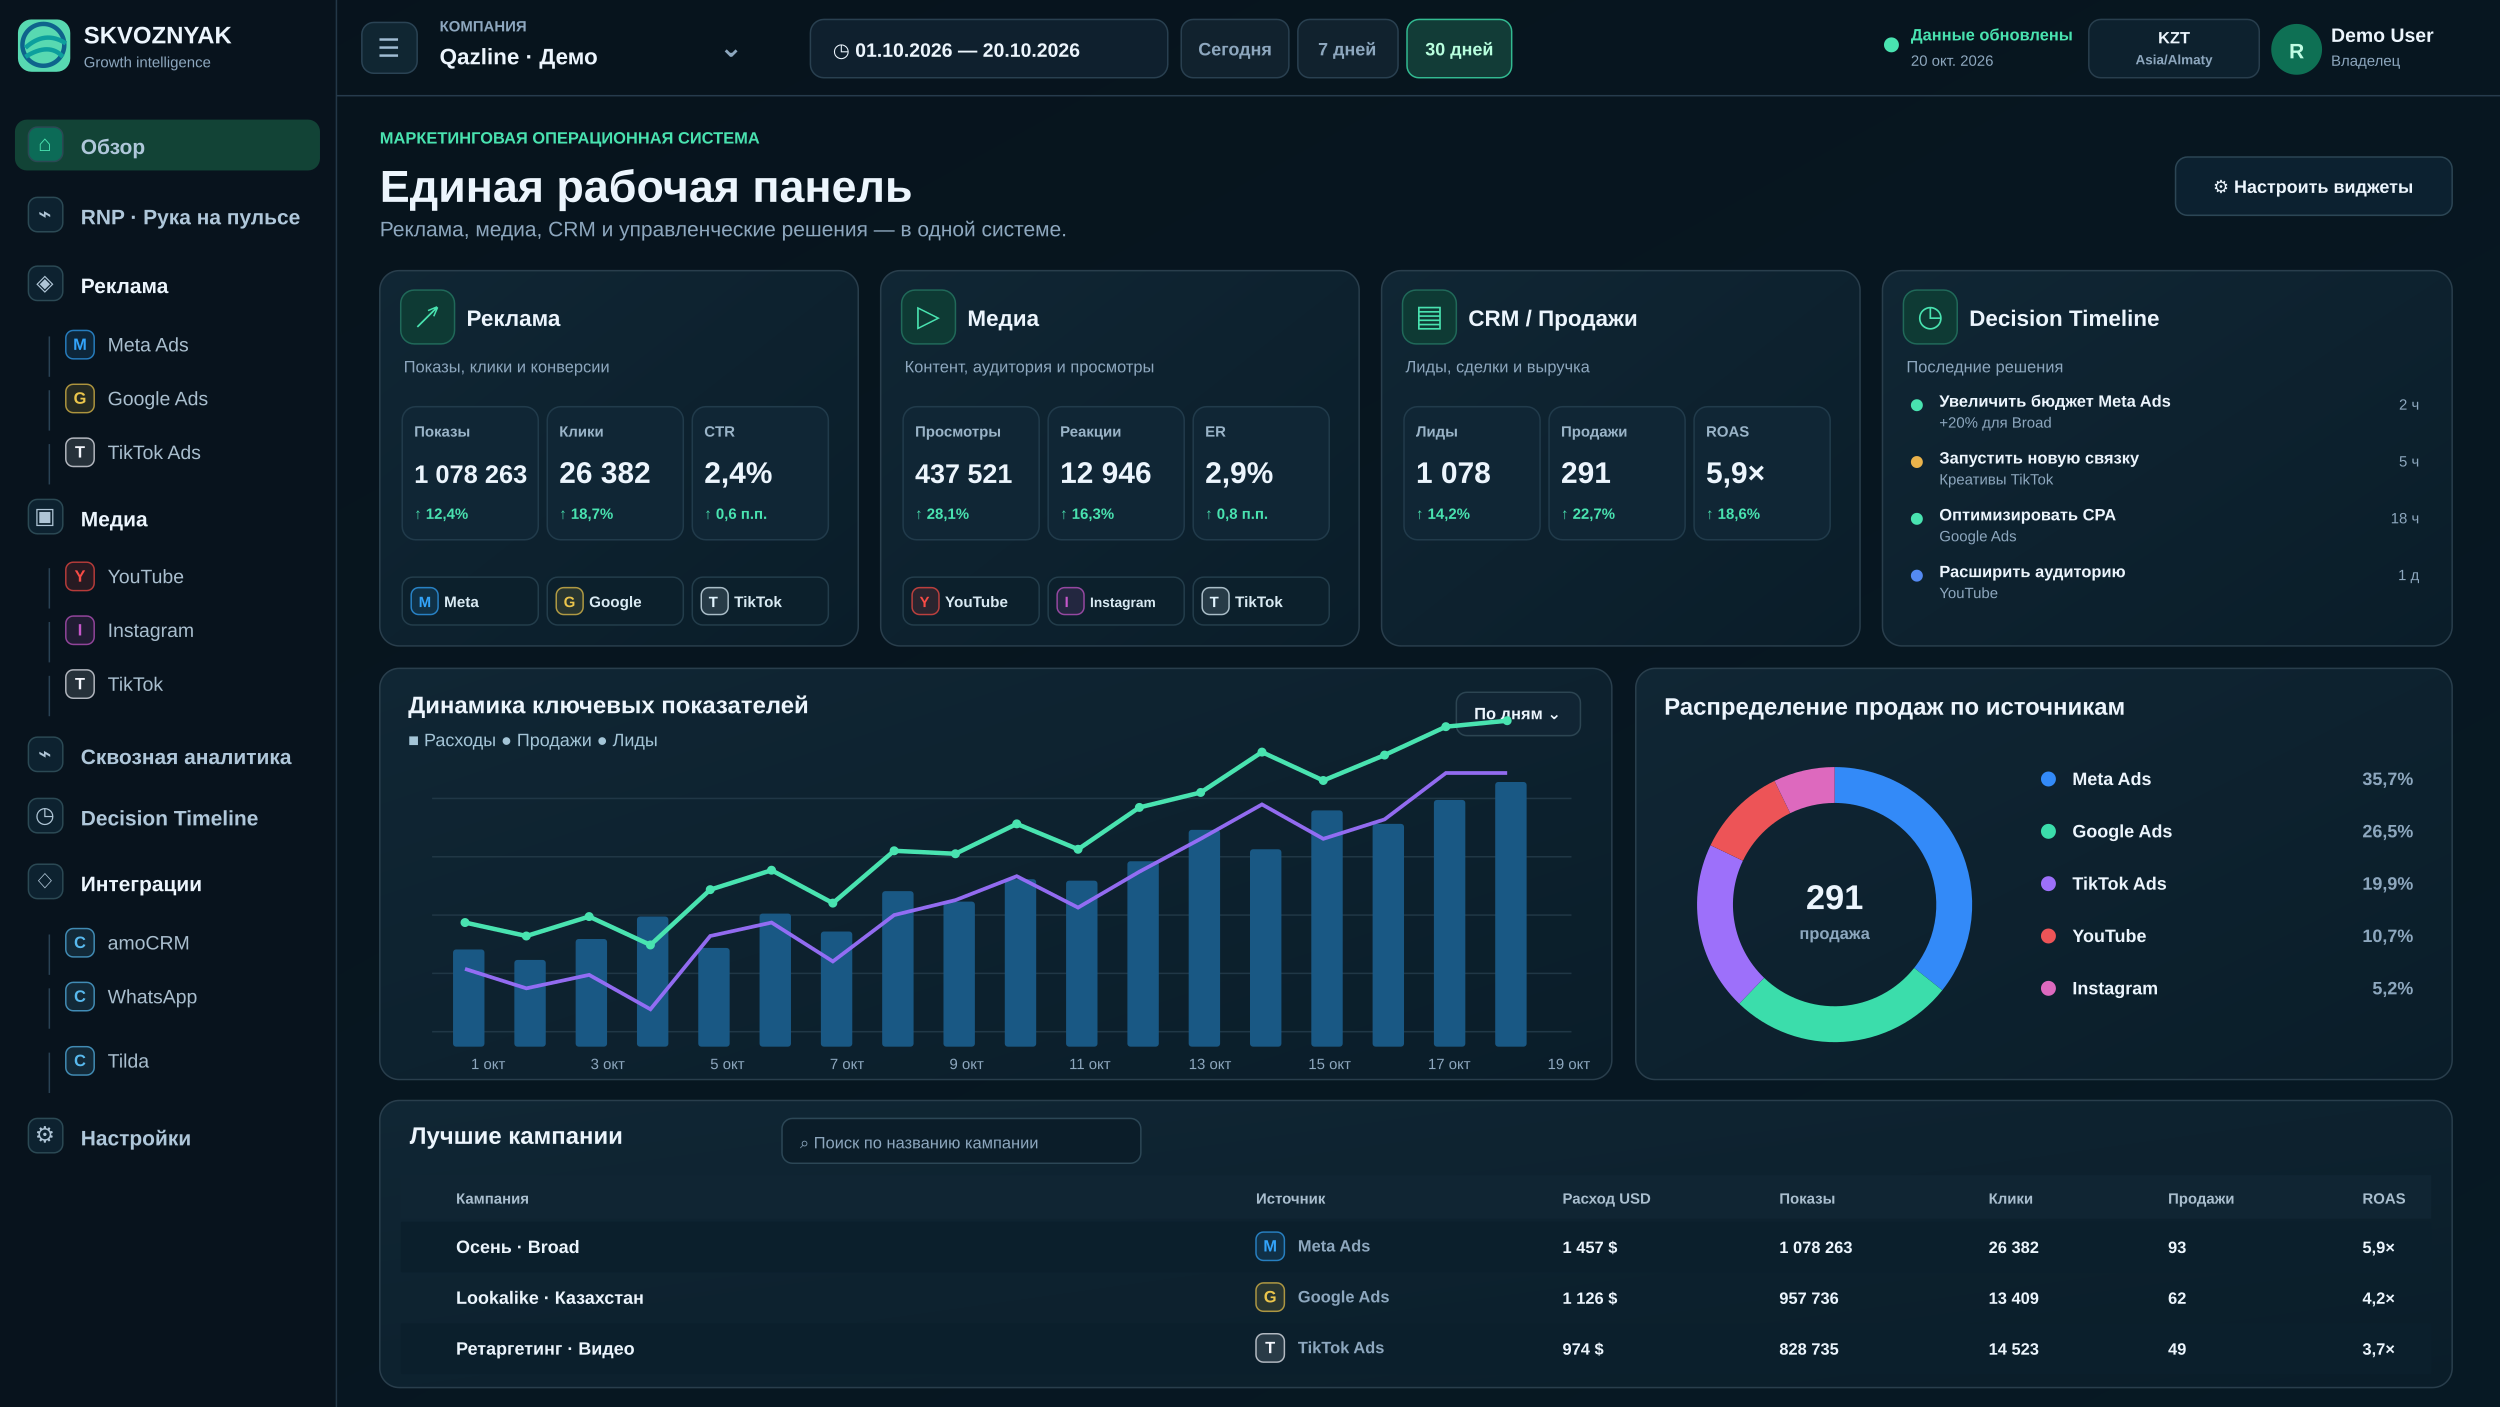
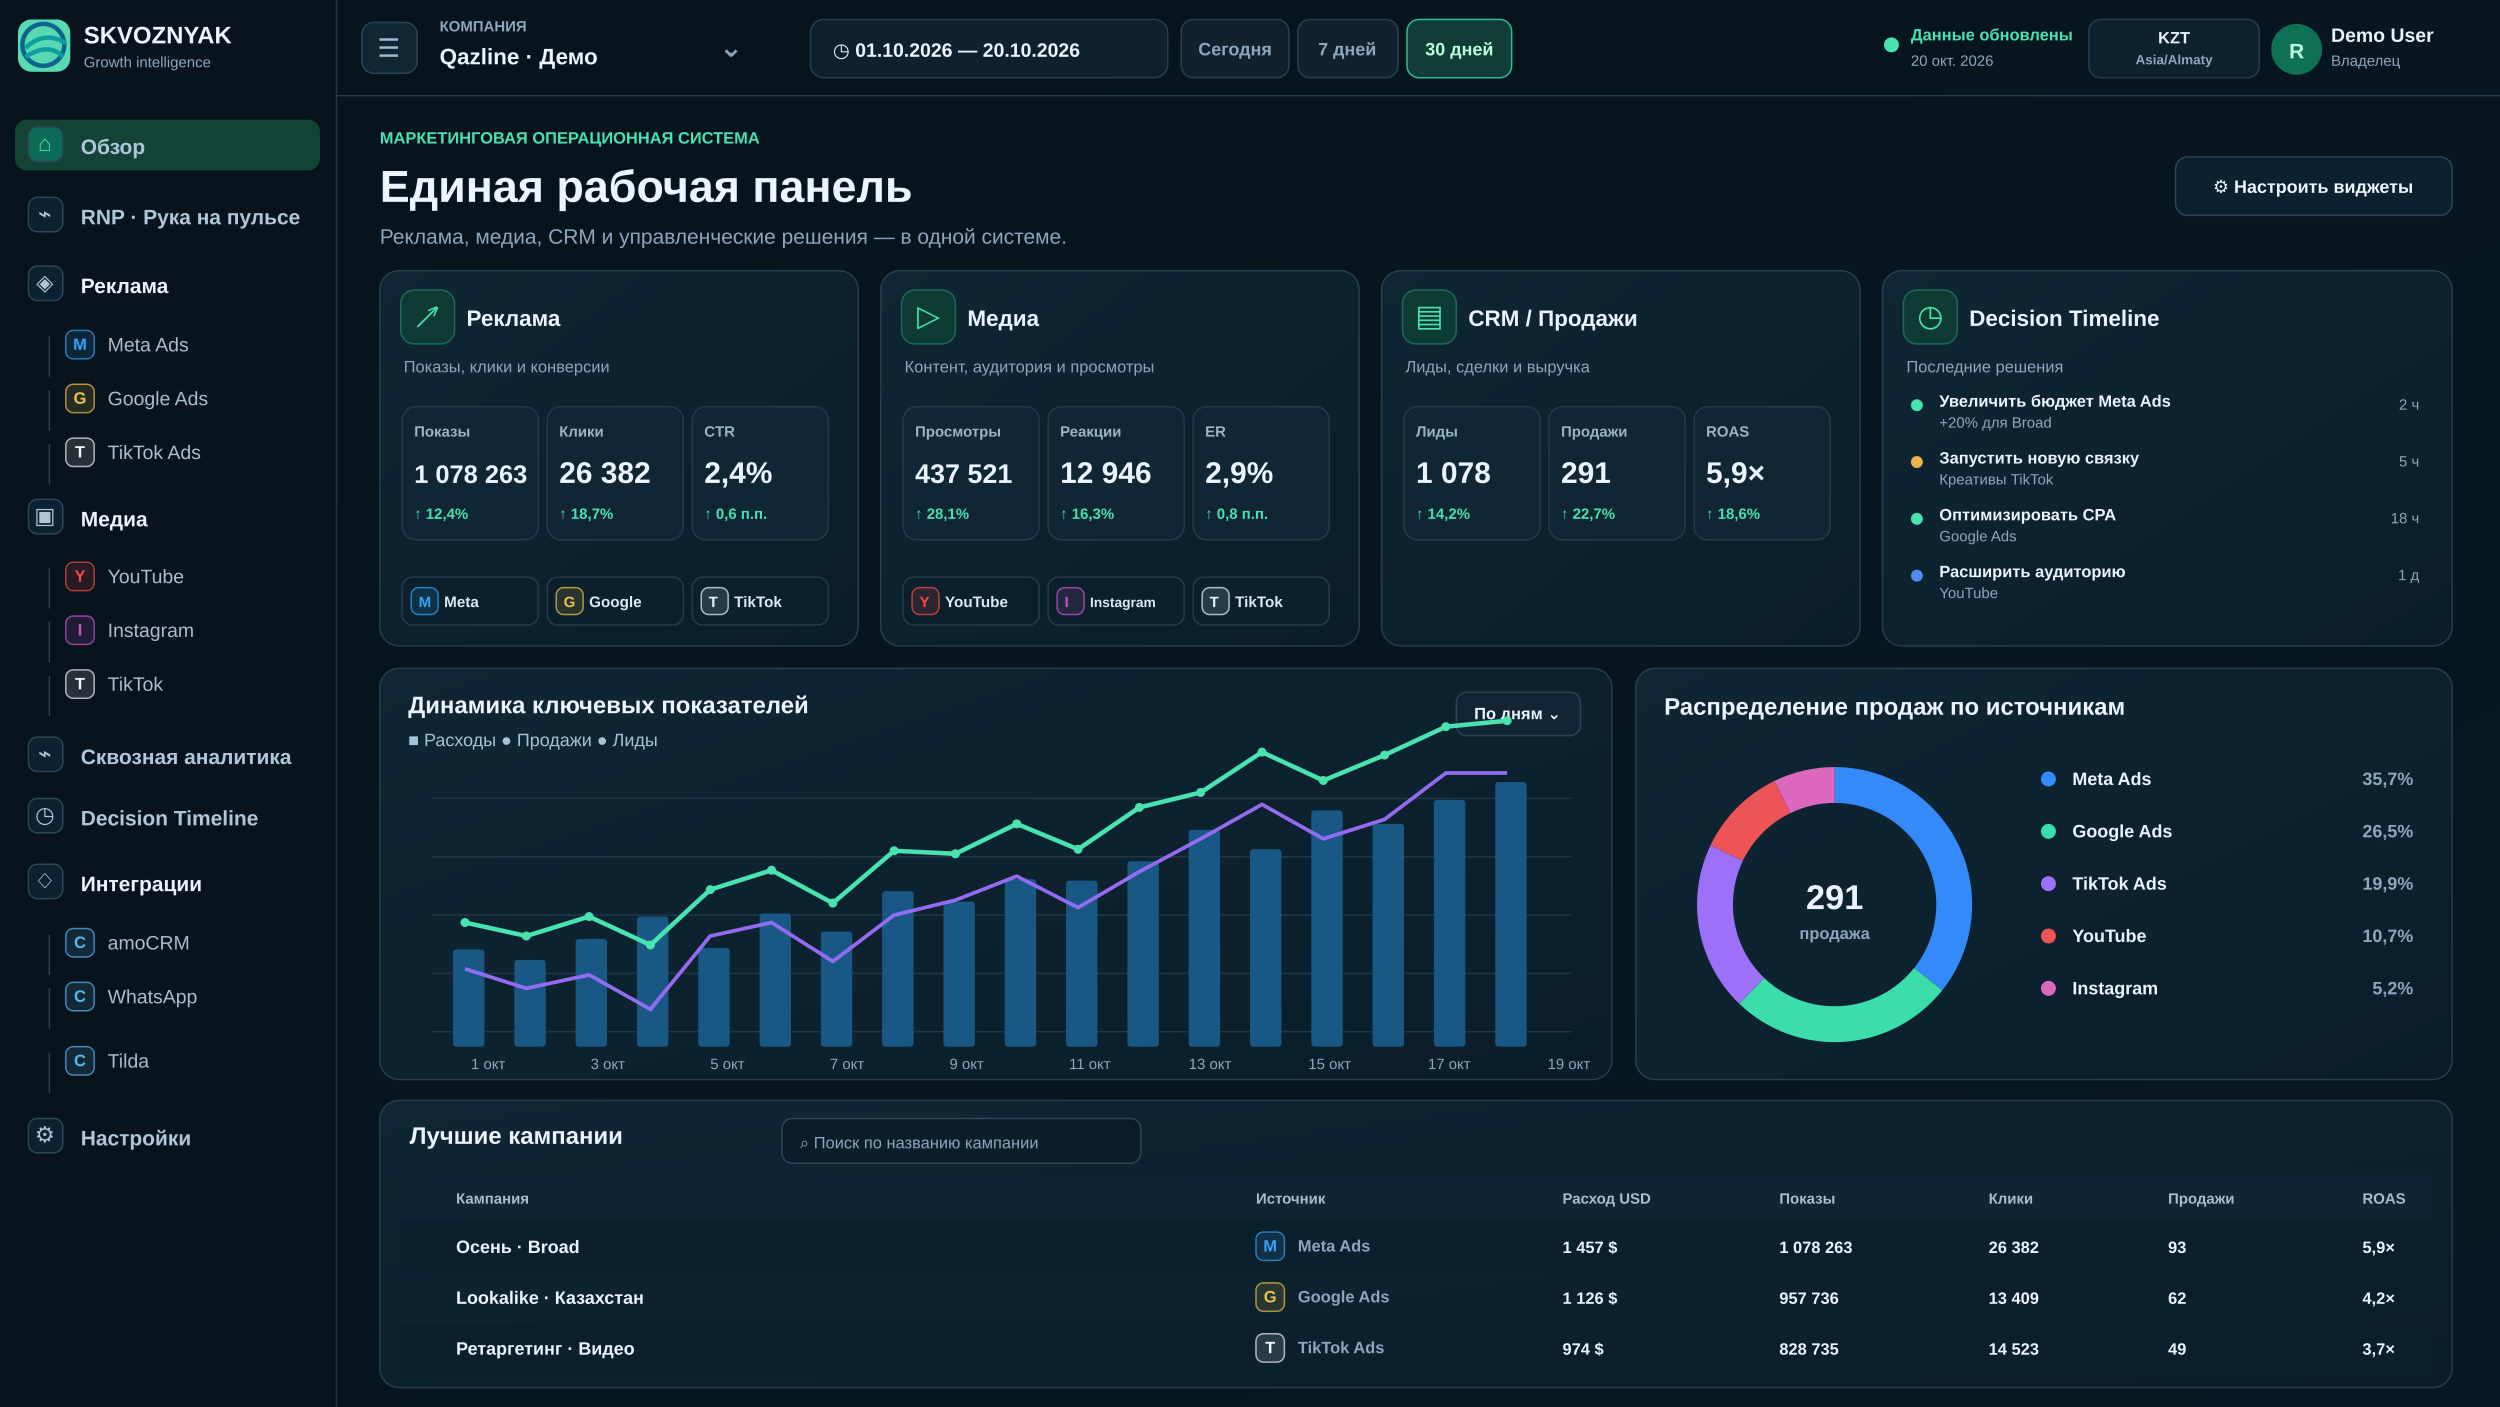
<svg xmlns="http://www.w3.org/2000/svg" width="1672" height="941" viewBox="0 0 1672 941" role="img" aria-label="SKVOZNYAK, сводная аналитика маркетинга">
  <defs>
    <linearGradient id="bg" x1="0" y1="0" x2="1" y2="1">
      <stop stop-color="#07131C" />
      <stop offset="1" stop-color="#071924" />
    </linearGradient>
    <linearGradient id="green" x1="0" x2="1">
      <stop stop-color="#1AAE9D" />
      <stop offset="1" stop-color="#5FE4AD" />
    </linearGradient>
    <linearGradient id="card" x1="0" y1="0" x2="1" y2="1">
      <stop stop-color="#102634" />
      <stop offset="1" stop-color="#0A1D29" />
    </linearGradient>
    <linearGradient id="chartarea" x1="0" y1="0" x2="0" y2="1">
      <stop stop-color="#4CE0AB" stop-opacity=".25" />
      <stop offset="1" stop-color="#4CE0AB" stop-opacity="0" />
    </linearGradient>
  </defs>
  <rect x="0" y="0" width="1672" height="941" rx="0" fill="url(#bg)" stroke="none" stroke-width="1" />
  <rect x="0" y="0" width="226" height="941" rx="0" fill="#08131D" stroke="none" stroke-width="1" />
  <line x1="225" y1="0" x2="225" y2="941" stroke="#233747" stroke-width="1" />
  <rect x="12" y="13" width="35" height="35" rx="9" fill="#58D9B1" stroke="none" stroke-width="1" />
  <circle cx="29" cy="30" r="14" fill="none" stroke="#0E638C" stroke-width="3" />
  <path d="M17 32 Q30 20 44 29 M17 38 Q33 28 42 38" fill="none" stroke="#0D9F9D" stroke-width="3" />
  <text x="56" y="29" font-size="16" fill="#ECF5FD" font-family="Arial,'Helvetica Neue',sans-serif" font-weight="900" text-anchor="start">SKVOZNYAK</text>
  <text x="56" y="45" font-size="10" fill="#8DA7BE" font-family="Arial,'Helvetica Neue',sans-serif" font-weight="500" text-anchor="start">Growth intelligence</text>
  <rect x="10" y="80" width="204" height="34" rx="8" fill="#124336" stroke="none" stroke-width="1" />
  <rect x="19" y="85" width="23" height="23" rx="6" fill="#0C6B57" stroke="#2B4954" stroke-width="1" />
  <text x="30" y="101" font-size="15" fill="#49E3B0" font-family="Arial,'Helvetica Neue',sans-serif" font-weight="600" text-anchor="middle">⌂</text>
  <text x="54" y="103" font-size="14" fill="#AFC7DA" font-family="Arial,'Helvetica Neue',sans-serif" font-weight="750" text-anchor="start">Обзор</text>
  <rect x="19" y="132" width="23" height="23" rx="6" fill="#0D2230" stroke="#2B4954" stroke-width="1" />
  <text x="30" y="148" font-size="15" fill="#AFC5D6" font-family="Arial,'Helvetica Neue',sans-serif" font-weight="600" text-anchor="middle">⌁</text>
  <text x="54" y="150" font-size="14" fill="#AFC7DA" font-family="Arial,'Helvetica Neue',sans-serif" font-weight="550" text-anchor="start">RNP · Рука на пульсе</text>
  <rect x="19" y="178" width="23" height="23" rx="6" fill="#0D2230" stroke="#2B4954" stroke-width="1" />
  <text x="30" y="194" font-size="15" fill="#AFC5D6" font-family="Arial,'Helvetica Neue',sans-serif" font-weight="600" text-anchor="middle">◈</text>
  <text x="54" y="196" font-size="14" fill="#ECF5FD" font-family="Arial,'Helvetica Neue',sans-serif" font-weight="550" text-anchor="start">Реклама</text>
  <line x1="33" y1="225" x2="33" y2="252" stroke="#294255" stroke-width="1" />
  <rect x="44" y="221" width="19" height="19" rx="5" fill="#33A4FA" fill-opacity=".13" stroke="#33A4FA" stroke-opacity=".7" />
  <text x="53.5" y="234" font-size="11" fill="#33A4FA" font-family="Arial,'Helvetica Neue',sans-serif" font-weight="800" text-anchor="middle">M</text>
  <text x="72" y="235" font-size="13" fill="#A9BECE" font-family="Arial,'Helvetica Neue',sans-serif" font-weight="500" text-anchor="start">Meta Ads</text>
  <line x1="33" y1="261" x2="33" y2="288" stroke="#294255" stroke-width="1" />
  <rect x="44" y="257" width="19" height="19" rx="5" fill="#EBC54B" fill-opacity=".13" stroke="#EBC54B" stroke-opacity=".7" />
  <text x="53.5" y="270" font-size="11" fill="#EBC54B" font-family="Arial,'Helvetica Neue',sans-serif" font-weight="800" text-anchor="middle">G</text>
  <text x="72" y="271" font-size="13" fill="#A9BECE" font-family="Arial,'Helvetica Neue',sans-serif" font-weight="500" text-anchor="start">Google Ads</text>
  <line x1="33" y1="297" x2="33" y2="324" stroke="#294255" stroke-width="1" />
  <rect x="44" y="293" width="19" height="19" rx="5" fill="#F4F6FD" fill-opacity=".13" stroke="#F4F6FD" stroke-opacity=".7" />
  <text x="53.5" y="306" font-size="11" fill="#F4F6FD" font-family="Arial,'Helvetica Neue',sans-serif" font-weight="800" text-anchor="middle">T</text>
  <text x="72" y="307" font-size="13" fill="#A9BECE" font-family="Arial,'Helvetica Neue',sans-serif" font-weight="500" text-anchor="start">TikTok Ads</text>
  <rect x="19" y="334" width="23" height="23" rx="6" fill="#0D2230" stroke="#2B4954" stroke-width="1" />
  <text x="30" y="350" font-size="15" fill="#AFC5D6" font-family="Arial,'Helvetica Neue',sans-serif" font-weight="600" text-anchor="middle">▣</text>
  <text x="54" y="352" font-size="14" fill="#ECF5FD" font-family="Arial,'Helvetica Neue',sans-serif" font-weight="550" text-anchor="start">Медиа</text>
  <line x1="33" y1="380" x2="33" y2="407" stroke="#294255" stroke-width="1" />
  <rect x="44" y="376" width="19" height="19" rx="5" fill="#F84B45" fill-opacity=".13" stroke="#F84B45" stroke-opacity=".7" />
  <text x="53.5" y="389" font-size="11" fill="#F84B45" font-family="Arial,'Helvetica Neue',sans-serif" font-weight="800" text-anchor="middle">Y</text>
  <text x="72" y="390" font-size="13" fill="#A9BECE" font-family="Arial,'Helvetica Neue',sans-serif" font-weight="500" text-anchor="start">YouTube</text>
  <line x1="33" y1="416" x2="33" y2="443" stroke="#294255" stroke-width="1" />
  <rect x="44" y="412" width="19" height="19" rx="5" fill="#C657CB" fill-opacity=".13" stroke="#C657CB" stroke-opacity=".7" />
  <text x="53.5" y="425" font-size="11" fill="#C657CB" font-family="Arial,'Helvetica Neue',sans-serif" font-weight="800" text-anchor="middle">I</text>
  <text x="72" y="426" font-size="13" fill="#A9BECE" font-family="Arial,'Helvetica Neue',sans-serif" font-weight="500" text-anchor="start">Instagram</text>
  <line x1="33" y1="452" x2="33" y2="479" stroke="#294255" stroke-width="1" />
  <rect x="44" y="448" width="19" height="19" rx="5" fill="#F4F6FD" fill-opacity=".13" stroke="#F4F6FD" stroke-opacity=".7" />
  <text x="53.5" y="461" font-size="11" fill="#F4F6FD" font-family="Arial,'Helvetica Neue',sans-serif" font-weight="800" text-anchor="middle">T</text>
  <text x="72" y="462" font-size="13" fill="#A9BECE" font-family="Arial,'Helvetica Neue',sans-serif" font-weight="500" text-anchor="start">TikTok</text>
  <rect x="19" y="493" width="23" height="23" rx="6" fill="#0D2230" stroke="#2B4954" stroke-width="1" />
  <text x="30" y="509" font-size="15" fill="#AFC5D6" font-family="Arial,'Helvetica Neue',sans-serif" font-weight="600" text-anchor="middle">⌁</text>
  <text x="54" y="511" font-size="14" fill="#AFC7DA" font-family="Arial,'Helvetica Neue',sans-serif" font-weight="550" text-anchor="start">Сквозная аналитика</text>
  <rect x="19" y="534" width="23" height="23" rx="6" fill="#0D2230" stroke="#2B4954" stroke-width="1" />
  <text x="30" y="550" font-size="15" fill="#AFC5D6" font-family="Arial,'Helvetica Neue',sans-serif" font-weight="600" text-anchor="middle">◷</text>
  <text x="54" y="552" font-size="14" fill="#AFC7DA" font-family="Arial,'Helvetica Neue',sans-serif" font-weight="550" text-anchor="start">Decision Timeline</text>
  <rect x="19" y="578" width="23" height="23" rx="6" fill="#0D2230" stroke="#2B4954" stroke-width="1" />
  <text x="30" y="594" font-size="15" fill="#AFC5D6" font-family="Arial,'Helvetica Neue',sans-serif" font-weight="600" text-anchor="middle">◇</text>
  <text x="54" y="596" font-size="14" fill="#ECF5FD" font-family="Arial,'Helvetica Neue',sans-serif" font-weight="550" text-anchor="start">Интеграции</text>
  <line x1="33" y1="625" x2="33" y2="652" stroke="#294255" stroke-width="1" />
  <rect x="44" y="621" width="19" height="19" rx="5" fill="#58B9EE" fill-opacity=".13" stroke="#58B9EE" stroke-opacity=".7" />
  <text x="53.5" y="634" font-size="11" fill="#58B9EE" font-family="Arial,'Helvetica Neue',sans-serif" font-weight="800" text-anchor="middle">C</text>
  <text x="72" y="635" font-size="13" fill="#A9BECE" font-family="Arial,'Helvetica Neue',sans-serif" font-weight="500" text-anchor="start">amoCRM</text>
  <line x1="33" y1="661" x2="33" y2="688" stroke="#294255" stroke-width="1" />
  <rect x="44" y="657" width="19" height="19" rx="5" fill="#58B9EE" fill-opacity=".13" stroke="#58B9EE" stroke-opacity=".7" />
  <text x="53.5" y="670" font-size="11" fill="#58B9EE" font-family="Arial,'Helvetica Neue',sans-serif" font-weight="800" text-anchor="middle">C</text>
  <text x="72" y="671" font-size="13" fill="#A9BECE" font-family="Arial,'Helvetica Neue',sans-serif" font-weight="500" text-anchor="start">WhatsApp</text>
  <line x1="33" y1="704" x2="33" y2="731" stroke="#294255" stroke-width="1" />
  <rect x="44" y="700" width="19" height="19" rx="5" fill="#58B9EE" fill-opacity=".13" stroke="#58B9EE" stroke-opacity=".7" />
  <text x="53.5" y="713" font-size="11" fill="#58B9EE" font-family="Arial,'Helvetica Neue',sans-serif" font-weight="800" text-anchor="middle">C</text>
  <text x="72" y="714" font-size="13" fill="#A9BECE" font-family="Arial,'Helvetica Neue',sans-serif" font-weight="500" text-anchor="start">Tilda</text>
  <rect x="19" y="748" width="23" height="23" rx="6" fill="#0D2230" stroke="#2B4954" stroke-width="1" />
  <text x="30" y="764" font-size="15" fill="#AFC5D6" font-family="Arial,'Helvetica Neue',sans-serif" font-weight="600" text-anchor="middle">⚙</text>
  <text x="54" y="766" font-size="14" fill="#AFC7DA" font-family="Arial,'Helvetica Neue',sans-serif" font-weight="550" text-anchor="start">Настройки</text>
  <line x1="225" y1="64" x2="1672" y2="64" stroke="#263B4C" stroke-width="1" />
  <rect x="242" y="15" width="37" height="34" rx="8" fill="#102632" stroke="#2A4354" stroke-width="1" />
  <text x="260" y="38" font-size="17" fill="#A0BCD3" font-family="Arial,'Helvetica Neue',sans-serif" font-weight="500" text-anchor="middle">☰</text>
  <text x="294" y="21" font-size="10" fill="#8DA7BE" font-family="Arial,'Helvetica Neue',sans-serif" font-weight="650" text-anchor="start">КОМПАНИЯ</text>
  <text x="294" y="43" font-size="15" fill="#ECF5FD" font-family="Arial,'Helvetica Neue',sans-serif" font-weight="750" text-anchor="start">Qazline · Демо</text>
  <text x="481" y="38" font-size="19" fill="#8DA7BE" font-family="Arial,'Helvetica Neue',sans-serif" font-weight="600" text-anchor="start">⌄</text>
  <rect x="542" y="13" width="239" height="39" rx="9" fill="#0F202E" stroke="#294050" stroke-width="1" />
  <text x="557" y="38" font-size="13" fill="#ECF5FD" font-family="Arial,'Helvetica Neue',sans-serif" font-weight="700" text-anchor="start">◷   01.10.2026 — 20.10.2026</text>
  <rect x="790" y="13" width="72" height="39" rx="8" fill="#11222E" stroke="#294050" stroke-width="1" />
  <text x="826" y="37" font-size="12" fill="#8DA7BE" font-family="Arial,'Helvetica Neue',sans-serif" font-weight="600" text-anchor="middle">Сегодня</text>
  <rect x="868" y="13" width="67" height="39" rx="8" fill="#11222E" stroke="#294050" stroke-width="1" />
  <text x="901" y="37" font-size="12" fill="#8DA7BE" font-family="Arial,'Helvetica Neue',sans-serif" font-weight="600" text-anchor="middle">7 дней</text>
  <rect x="941" y="13" width="70" height="39" rx="8" fill="#123C37" stroke="#32BA91" stroke-width="1" />
  <text x="976" y="37" font-size="12" fill="#B8FFDE" font-family="Arial,'Helvetica Neue',sans-serif" font-weight="700" text-anchor="middle">30 дней</text>
  <circle cx="1265" cy="30" r="5" fill="#49E3B0" />
  <text x="1278" y="27" font-size="11" fill="#49E3B0" font-family="Arial,'Helvetica Neue',sans-serif" font-weight="750" text-anchor="start">Данные обновлены</text>
  <text x="1278" y="44" font-size="10" fill="#8DA7BE" font-family="Arial,'Helvetica Neue',sans-serif" font-weight="500" text-anchor="start">20 окт. 2026</text>
  <rect x="1397" y="13" width="114" height="39" rx="8" fill="#0D212E" stroke="#283E4D" stroke-width="1" />
  <text x="1454" y="29" font-size="11" fill="#ECF5FD" font-family="Arial,'Helvetica Neue',sans-serif" font-weight="750" text-anchor="middle">KZT</text>
  <text x="1454" y="43" font-size="9" fill="#8DA7BE" font-family="Arial,'Helvetica Neue',sans-serif" font-weight="550" text-anchor="middle">Asia/Almaty</text>
  <circle cx="1536" cy="33" r="17" fill="#0E7054" />
  <text x="1536" y="39" font-size="14" fill="#C0FCE3" font-family="Arial,'Helvetica Neue',sans-serif" font-weight="750" text-anchor="middle">R</text>
  <text x="1559" y="28" font-size="13" fill="#ECF5FD" font-family="Arial,'Helvetica Neue',sans-serif" font-weight="750" text-anchor="start">Demo User</text>
  <text x="1559" y="44" font-size="10" fill="#8DA7BE" font-family="Arial,'Helvetica Neue',sans-serif" font-weight="500" text-anchor="start">Владелец</text>
  <text x="254" y="96" font-size="11" fill="#49E3B0" font-family="Arial,'Helvetica Neue',sans-serif" font-weight="800" text-anchor="start">МАРКЕТИНГОВАЯ ОПЕРАЦИОННАЯ СИСТЕМА</text>
  <text x="254" y="135" font-size="30" fill="#ECF5FD" font-family="Arial,'Helvetica Neue',sans-serif" font-weight="850" text-anchor="start">Единая рабочая панель</text>
-   <text x="254" y="158" font-size="14" fill="#8DA7BE" font-family="Arial,'Helvetica Neue',sans-serif" font-weight="500" text-anchor="start">Реклама, медиа, CRM и управленческие решения — в одной системе.</text>
+   <text x="254" y="163" font-size="14" fill="#8DA7BE" font-family="Arial,'Helvetica Neue',sans-serif" font-weight="500" text-anchor="start">Реклама, медиа, CRM и управленческие решения — в одной системе.</text>
  <rect x="1455" y="105" width="185" height="39" rx="8" fill="#0C2130" stroke="#2C4655" stroke-width="1" />
  <text x="1547" y="129" font-size="12" fill="#ECF5FD" font-family="Arial,'Helvetica Neue',sans-serif" font-weight="600" text-anchor="middle">⚙  Настроить виджеты</text>
  <rect x="254" y="181" width="320" height="251" rx="13" fill="url(#card)" stroke="#293E4C" stroke-width="1" />
  <rect x="268" y="194" width="36" height="36" rx="9" fill="#0E3A34" stroke="#206959" stroke-width="1" />
  <text x="286" y="218" font-size="20" fill="#49E3B0" font-family="Arial,'Helvetica Neue',sans-serif" font-weight="700" text-anchor="middle">↗</text>
  <text x="312" y="218" font-size="15" fill="#ECF5FD" font-family="Arial,'Helvetica Neue',sans-serif" font-weight="750" text-anchor="start">Реклама</text>
  <text x="270" y="249" font-size="11" fill="#8DA7BE" font-family="Arial,'Helvetica Neue',sans-serif" font-weight="500" text-anchor="start">Показы, клики и конверсии</text>
  <rect x="589" y="181" width="320" height="251" rx="13" fill="url(#card)" stroke="#293E4C" stroke-width="1" />
  <rect x="603" y="194" width="36" height="36" rx="9" fill="#0E3A34" stroke="#206959" stroke-width="1" />
  <text x="621" y="218" font-size="20" fill="#49E3B0" font-family="Arial,'Helvetica Neue',sans-serif" font-weight="700" text-anchor="middle">▷</text>
  <text x="647" y="218" font-size="15" fill="#ECF5FD" font-family="Arial,'Helvetica Neue',sans-serif" font-weight="750" text-anchor="start">Медиа</text>
  <text x="605" y="249" font-size="11" fill="#8DA7BE" font-family="Arial,'Helvetica Neue',sans-serif" font-weight="500" text-anchor="start">Контент, аудитория и просмотры</text>
  <rect x="924" y="181" width="320" height="251" rx="13" fill="url(#card)" stroke="#293E4C" stroke-width="1" />
  <rect x="938" y="194" width="36" height="36" rx="9" fill="#0E3A34" stroke="#206959" stroke-width="1" />
  <text x="956" y="218" font-size="20" fill="#49E3B0" font-family="Arial,'Helvetica Neue',sans-serif" font-weight="700" text-anchor="middle">▤</text>
  <text x="982" y="218" font-size="15" fill="#ECF5FD" font-family="Arial,'Helvetica Neue',sans-serif" font-weight="750" text-anchor="start">CRM / Продажи</text>
  <text x="940" y="249" font-size="11" fill="#8DA7BE" font-family="Arial,'Helvetica Neue',sans-serif" font-weight="500" text-anchor="start">Лиды, сделки и выручка</text>
  <rect x="1259" y="181" width="381" height="251" rx="13" fill="url(#card)" stroke="#293E4C" stroke-width="1" />
  <rect x="1273" y="194" width="36" height="36" rx="9" fill="#0E3A34" stroke="#206959" stroke-width="1" />
  <text x="1291" y="218" font-size="20" fill="#49E3B0" font-family="Arial,'Helvetica Neue',sans-serif" font-weight="700" text-anchor="middle">◷</text>
  <text x="1317" y="218" font-size="15" fill="#ECF5FD" font-family="Arial,'Helvetica Neue',sans-serif" font-weight="750" text-anchor="start">Decision Timeline</text>
  <text x="1275" y="249" font-size="11" fill="#8DA7BE" font-family="Arial,'Helvetica Neue',sans-serif" font-weight="500" text-anchor="start">Последние решения</text>
  <g data-layout="fixed-kpi-v2">
    <rect x="269" y="272" width="91" height="89" rx="9" fill="#102635" stroke="#213B4B" stroke-width="1" />
    <text x="277" y="292" font-size="10" fill="#9AB4C8" font-family="Arial,'Helvetica Neue',sans-serif" font-weight="650" text-anchor="start">Показы</text>
    <text x="277" y="323" font-size="17" fill="#ECF5FD" font-family="Arial,'Helvetica Neue',sans-serif" font-weight="800" text-anchor="start" textLength="73" lengthAdjust="spacingAndGlyphs">1 078 263</text>
    <text x="277" y="347" font-size="10" fill="#49E3B0" font-family="Arial,'Helvetica Neue',sans-serif" font-weight="700" text-anchor="start">↑ 12,4%</text>
    <rect x="366" y="272" width="91" height="89" rx="9" fill="#102635" stroke="#213B4B" stroke-width="1" />
    <text x="374" y="292" font-size="10" fill="#9AB4C8" font-family="Arial,'Helvetica Neue',sans-serif" font-weight="650" text-anchor="start">Клики</text>
    <text x="374" y="323" font-size="20" fill="#ECF5FD" font-family="Arial,'Helvetica Neue',sans-serif" font-weight="800" text-anchor="start">26 382</text>
    <text x="374" y="347" font-size="10" fill="#49E3B0" font-family="Arial,'Helvetica Neue',sans-serif" font-weight="700" text-anchor="start">↑ 18,7%</text>
    <rect x="463" y="272" width="91" height="89" rx="9" fill="#102635" stroke="#213B4B" stroke-width="1" />
    <text x="471" y="292" font-size="10" fill="#9AB4C8" font-family="Arial,'Helvetica Neue',sans-serif" font-weight="650" text-anchor="start">CTR</text>
    <text x="471" y="323" font-size="20" fill="#ECF5FD" font-family="Arial,'Helvetica Neue',sans-serif" font-weight="800" text-anchor="start">2,4%</text>
    <text x="471" y="347" font-size="10" fill="#49E3B0" font-family="Arial,'Helvetica Neue',sans-serif" font-weight="700" text-anchor="start">↑ 0,6 п.п.</text>
  </g>
  <g data-layout="fixed-sources-v2">
    <rect x="269" y="386" width="91" height="32" rx="7" fill="#0C202C" stroke="#233D4B" stroke-width="1" />
    <rect x="275" y="393" width="18" height="18" rx="5" fill="#33A4FA" fill-opacity=".13" stroke="#33A4FA" stroke-opacity=".72" />
    <text x="280" y="406" font-size="10" fill="#33A4FA" font-family="Arial,'Helvetica Neue',sans-serif" font-weight="800" text-anchor="start">M</text>
    <text x="297" y="406" font-size="10.2" fill="#D9EAF3" font-family="Arial,'Helvetica Neue',sans-serif" font-weight="650" text-anchor="start">Meta</text>
    <rect x="366" y="386" width="91" height="32" rx="7" fill="#0C202C" stroke="#233D4B" stroke-width="1" />
    <rect x="372" y="393" width="18" height="18" rx="5" fill="#EBC54B" fill-opacity=".13" stroke="#EBC54B" stroke-opacity=".72" />
    <text x="377" y="406" font-size="10" fill="#EBC54B" font-family="Arial,'Helvetica Neue',sans-serif" font-weight="800" text-anchor="start">G</text>
    <text x="394" y="406" font-size="10.2" fill="#D9EAF3" font-family="Arial,'Helvetica Neue',sans-serif" font-weight="650" text-anchor="start">Google</text>
    <rect x="463" y="386" width="91" height="32" rx="7" fill="#0C202C" stroke="#233D4B" stroke-width="1" />
    <rect x="469" y="393" width="18" height="18" rx="5" fill="#E2F5FF" fill-opacity=".13" stroke="#E2F5FF" stroke-opacity=".72" />
    <text x="474" y="406" font-size="10" fill="#E2F5FF" font-family="Arial,'Helvetica Neue',sans-serif" font-weight="800" text-anchor="start">T</text>
    <text x="491" y="406" font-size="10.2" fill="#D9EAF3" font-family="Arial,'Helvetica Neue',sans-serif" font-weight="650" text-anchor="start">TikTok</text>
  </g>
  <g data-layout="fixed-kpi-v2">
    <rect x="604" y="272" width="91" height="89" rx="9" fill="#102635" stroke="#213B4B" stroke-width="1" />
    <text x="612" y="292" font-size="10" fill="#9AB4C8" font-family="Arial,'Helvetica Neue',sans-serif" font-weight="650" text-anchor="start">Просмотры</text>
    <text x="612" y="323" font-size="18" fill="#ECF5FD" font-family="Arial,'Helvetica Neue',sans-serif" font-weight="800" text-anchor="start">437 521</text>
    <text x="612" y="347" font-size="10" fill="#49E3B0" font-family="Arial,'Helvetica Neue',sans-serif" font-weight="700" text-anchor="start">↑ 28,1%</text>
    <rect x="701" y="272" width="91" height="89" rx="9" fill="#102635" stroke="#213B4B" stroke-width="1" />
    <text x="709" y="292" font-size="10" fill="#9AB4C8" font-family="Arial,'Helvetica Neue',sans-serif" font-weight="650" text-anchor="start">Реакции</text>
    <text x="709" y="323" font-size="20" fill="#ECF5FD" font-family="Arial,'Helvetica Neue',sans-serif" font-weight="800" text-anchor="start">12 946</text>
    <text x="709" y="347" font-size="10" fill="#49E3B0" font-family="Arial,'Helvetica Neue',sans-serif" font-weight="700" text-anchor="start">↑ 16,3%</text>
    <rect x="798" y="272" width="91" height="89" rx="9" fill="#102635" stroke="#213B4B" stroke-width="1" />
    <text x="806" y="292" font-size="10" fill="#9AB4C8" font-family="Arial,'Helvetica Neue',sans-serif" font-weight="650" text-anchor="start">ER</text>
    <text x="806" y="323" font-size="20" fill="#ECF5FD" font-family="Arial,'Helvetica Neue',sans-serif" font-weight="800" text-anchor="start">2,9%</text>
    <text x="806" y="347" font-size="10" fill="#49E3B0" font-family="Arial,'Helvetica Neue',sans-serif" font-weight="700" text-anchor="start">↑ 0,8 п.п.</text>
  </g>
  <g data-layout="fixed-sources-v2">
    <rect x="604" y="386" width="91" height="32" rx="7" fill="#0C202C" stroke="#233D4B" stroke-width="1" />
    <rect x="610" y="393" width="18" height="18" rx="5" fill="#F84B45" fill-opacity=".13" stroke="#F84B45" stroke-opacity=".72" />
    <text x="615" y="406" font-size="10" fill="#F84B45" font-family="Arial,'Helvetica Neue',sans-serif" font-weight="800" text-anchor="start">Y</text>
    <text x="632" y="406" font-size="10.2" fill="#D9EAF3" font-family="Arial,'Helvetica Neue',sans-serif" font-weight="650" text-anchor="start">YouTube</text>
    <rect x="701" y="386" width="91" height="32" rx="7" fill="#0C202C" stroke="#233D4B" stroke-width="1" />
    <rect x="707" y="393" width="18" height="18" rx="5" fill="#C657CB" fill-opacity=".13" stroke="#C657CB" stroke-opacity=".72" />
    <text x="712" y="406" font-size="10" fill="#C657CB" font-family="Arial,'Helvetica Neue',sans-serif" font-weight="800" text-anchor="start">I</text>
    <text x="729" y="406" font-size="9.2" fill="#D9EAF3" font-family="Arial,'Helvetica Neue',sans-serif" font-weight="650" text-anchor="start">Instagram</text>
    <rect x="798" y="386" width="91" height="32" rx="7" fill="#0C202C" stroke="#233D4B" stroke-width="1" />
    <rect x="804" y="393" width="18" height="18" rx="5" fill="#E2F5FF" fill-opacity=".13" stroke="#E2F5FF" stroke-opacity=".72" />
    <text x="809" y="406" font-size="10" fill="#E2F5FF" font-family="Arial,'Helvetica Neue',sans-serif" font-weight="800" text-anchor="start">T</text>
    <text x="826" y="406" font-size="10.2" fill="#D9EAF3" font-family="Arial,'Helvetica Neue',sans-serif" font-weight="650" text-anchor="start">TikTok</text>
  </g>
  <g data-layout="fixed-kpi-v2">
    <rect x="939" y="272" width="91" height="89" rx="9" fill="#102635" stroke="#213B4B" stroke-width="1" />
    <text x="947" y="292" font-size="10" fill="#9AB4C8" font-family="Arial,'Helvetica Neue',sans-serif" font-weight="650" text-anchor="start">Лиды</text>
    <text x="947" y="323" font-size="20" fill="#ECF5FD" font-family="Arial,'Helvetica Neue',sans-serif" font-weight="800" text-anchor="start">1 078</text>
    <text x="947" y="347" font-size="10" fill="#49E3B0" font-family="Arial,'Helvetica Neue',sans-serif" font-weight="700" text-anchor="start">↑ 14,2%</text>
    <rect x="1036" y="272" width="91" height="89" rx="9" fill="#102635" stroke="#213B4B" stroke-width="1" />
    <text x="1044" y="292" font-size="10" fill="#9AB4C8" font-family="Arial,'Helvetica Neue',sans-serif" font-weight="650" text-anchor="start">Продажи</text>
    <text x="1044" y="323" font-size="20" fill="#ECF5FD" font-family="Arial,'Helvetica Neue',sans-serif" font-weight="800" text-anchor="start">291</text>
    <text x="1044" y="347" font-size="10" fill="#49E3B0" font-family="Arial,'Helvetica Neue',sans-serif" font-weight="700" text-anchor="start">↑ 22,7%</text>
    <rect x="1133" y="272" width="91" height="89" rx="9" fill="#102635" stroke="#213B4B" stroke-width="1" />
    <text x="1141" y="292" font-size="10" fill="#9AB4C8" font-family="Arial,'Helvetica Neue',sans-serif" font-weight="650" text-anchor="start">ROAS</text>
    <text x="1141" y="323" font-size="20" fill="#ECF5FD" font-family="Arial,'Helvetica Neue',sans-serif" font-weight="800" text-anchor="start">5,9×</text>
    <text x="1141" y="347" font-size="10" fill="#49E3B0" font-family="Arial,'Helvetica Neue',sans-serif" font-weight="700" text-anchor="start">↑ 18,6%</text>
  </g>
  <circle cx="1282" cy="271" r="4" fill="#49E3B0" />
  <text x="1297" y="272" font-size="11" fill="#ECF5FD" font-family="Arial,'Helvetica Neue',sans-serif" font-weight="650" text-anchor="start">Увеличить бюджет Meta Ads</text>
  <text x="1297" y="286" font-size="10" fill="#8DA7BE" font-family="Arial,'Helvetica Neue',sans-serif" font-weight="500" text-anchor="start">+20% для Broad</text>
  <text x="1618" y="274" font-size="10" fill="#8DA7BE" font-family="Arial,'Helvetica Neue',sans-serif" font-weight="500" text-anchor="end">2 ч</text>
  <circle cx="1282" cy="309" r="4" fill="#EAB34B" />
  <text x="1297" y="310" font-size="11" fill="#ECF5FD" font-family="Arial,'Helvetica Neue',sans-serif" font-weight="650" text-anchor="start">Запустить новую связку</text>
  <text x="1297" y="324" font-size="10" fill="#8DA7BE" font-family="Arial,'Helvetica Neue',sans-serif" font-weight="500" text-anchor="start">Креативы TikTok</text>
  <text x="1618" y="312" font-size="10" fill="#8DA7BE" font-family="Arial,'Helvetica Neue',sans-serif" font-weight="500" text-anchor="end">5 ч</text>
  <circle cx="1282" cy="347" r="4" fill="#49E3B0" />
  <text x="1297" y="348" font-size="11" fill="#ECF5FD" font-family="Arial,'Helvetica Neue',sans-serif" font-weight="650" text-anchor="start">Оптимизировать CPA</text>
  <text x="1297" y="362" font-size="10" fill="#8DA7BE" font-family="Arial,'Helvetica Neue',sans-serif" font-weight="500" text-anchor="start">Google Ads</text>
  <text x="1618" y="350" font-size="10" fill="#8DA7BE" font-family="Arial,'Helvetica Neue',sans-serif" font-weight="500" text-anchor="end">18 ч</text>
  <circle cx="1282" cy="385" r="4" fill="#548AF2" />
  <text x="1297" y="386" font-size="11" fill="#ECF5FD" font-family="Arial,'Helvetica Neue',sans-serif" font-weight="650" text-anchor="start">Расширить аудиторию</text>
  <text x="1297" y="400" font-size="10" fill="#8DA7BE" font-family="Arial,'Helvetica Neue',sans-serif" font-weight="500" text-anchor="start">YouTube</text>
  <text x="1618" y="388" font-size="10" fill="#8DA7BE" font-family="Arial,'Helvetica Neue',sans-serif" font-weight="500" text-anchor="end">1 д</text>
  <rect x="254" y="447" width="824" height="275" rx="13" fill="url(#card)" stroke="#293E4C" stroke-width="1" />
  <rect x="1094" y="447" width="546" height="275" rx="13" fill="url(#card)" stroke="#293E4C" stroke-width="1" />
  <text x="273" y="477" font-size="16" fill="#ECF5FD" font-family="Arial,'Helvetica Neue',sans-serif" font-weight="750" text-anchor="start">Динамика ключевых показателей</text>
  <text x="273" y="499" font-size="12" fill="#A4C5D7" font-family="Arial,'Helvetica Neue',sans-serif" font-weight="500" text-anchor="start">■ Расходы       ● Продажи        ● Лиды</text>
  <rect x="974" y="463" width="83" height="29" rx="7" fill="#112534" stroke="#2C4552" stroke-width="1" />
  <text x="1015" y="481" font-size="11" fill="#ECF5FD" font-family="Arial,'Helvetica Neue',sans-serif" font-weight="600" text-anchor="middle">По дням  ⌄</text>
  <line x1="289" y1="534" x2="1051" y2="534" stroke="#203746" stroke-width="1" />
  <line x1="289" y1="573" x2="1051" y2="573" stroke="#203746" stroke-width="1" />
  <line x1="289" y1="612" x2="1051" y2="612" stroke="#203746" stroke-width="1" />
  <line x1="289" y1="651" x2="1051" y2="651" stroke="#203746" stroke-width="1" />
  <line x1="289" y1="690" x2="1051" y2="690" stroke="#203746" stroke-width="1" />
  <rect x="303" y="635" width="21" height="65" rx="2" fill="#195884" stroke="none" stroke-width="1" />
  <rect x="344" y="642" width="21" height="58" rx="2" fill="#195884" stroke="none" stroke-width="1" />
  <rect x="385" y="628" width="21" height="72" rx="2" fill="#195884" stroke="none" stroke-width="1" />
  <rect x="426" y="613" width="21" height="87" rx="2" fill="#195884" stroke="none" stroke-width="1" />
  <rect x="467" y="634" width="21" height="66" rx="2" fill="#195884" stroke="none" stroke-width="1" />
  <rect x="508" y="611" width="21" height="89" rx="2" fill="#195884" stroke="none" stroke-width="1" />
  <rect x="549" y="623" width="21" height="77" rx="2" fill="#195884" stroke="none" stroke-width="1" />
  <rect x="590" y="596" width="21" height="104" rx="2" fill="#195884" stroke="none" stroke-width="1" />
  <rect x="631" y="603" width="21" height="97" rx="2" fill="#195884" stroke="none" stroke-width="1" />
  <rect x="672" y="588" width="21" height="112" rx="2" fill="#195884" stroke="none" stroke-width="1" />
  <rect x="713" y="589" width="21" height="111" rx="2" fill="#195884" stroke="none" stroke-width="1" />
  <rect x="754" y="576" width="21" height="124" rx="2" fill="#195884" stroke="none" stroke-width="1" />
  <rect x="795" y="555" width="21" height="145" rx="2" fill="#195884" stroke="none" stroke-width="1" />
  <rect x="836" y="568" width="21" height="132" rx="2" fill="#195884" stroke="none" stroke-width="1" />
  <rect x="877" y="542" width="21" height="158" rx="2" fill="#195884" stroke="none" stroke-width="1" />
  <rect x="918" y="551" width="21" height="149" rx="2" fill="#195884" stroke="none" stroke-width="1" />
  <rect x="959" y="535" width="21" height="165" rx="2" fill="#195884" stroke="none" stroke-width="1" />
  <rect x="1000" y="523" width="21" height="177" rx="2" fill="#195884" stroke="none" stroke-width="1" />
  <path d="M311 617 L352 626 L394 613 L435 632 L475 595 L516 582 L557 604 L598 569 L639 571 L680 551 L721 568 L762 540 L803 530 L844 503 L885 522 L926 505 L967 486 L1008 482" fill="none" stroke="#49E3B0" stroke-width="3" stroke-linecap="round" stroke-linejoin="round" />
  <circle cx="311" cy="617" r="3" fill="#49E3B0" />
  <circle cx="352" cy="626" r="3" fill="#49E3B0" />
  <circle cx="394" cy="613" r="3" fill="#49E3B0" />
  <circle cx="435" cy="632" r="3" fill="#49E3B0" />
  <circle cx="475" cy="595" r="3" fill="#49E3B0" />
  <circle cx="516" cy="582" r="3" fill="#49E3B0" />
  <circle cx="557" cy="604" r="3" fill="#49E3B0" />
  <circle cx="598" cy="569" r="3" fill="#49E3B0" />
  <circle cx="639" cy="571" r="3" fill="#49E3B0" />
  <circle cx="680" cy="551" r="3" fill="#49E3B0" />
  <circle cx="721" cy="568" r="3" fill="#49E3B0" />
  <circle cx="762" cy="540" r="3" fill="#49E3B0" />
  <circle cx="803" cy="530" r="3" fill="#49E3B0" />
  <circle cx="844" cy="503" r="3" fill="#49E3B0" />
  <circle cx="885" cy="522" r="3" fill="#49E3B0" />
  <circle cx="926" cy="505" r="3" fill="#49E3B0" />
  <circle cx="967" cy="486" r="3" fill="#49E3B0" />
  <circle cx="1008" cy="482" r="3" fill="#49E3B0" />
  <path d="M311 648 L352 661 L394 652 L435 675 L475 626 L516 617 L557 643 L598 612 L639 602 L680 586 L721 607 L762 583 L803 561 L844 538 L885 561 L926 548 L967 517 L1008 517" fill="none" stroke="#986EFA" stroke-width="2.5" opacity=".95" />
  <text x="315" y="715" font-size="10" fill="#8DA7BE" font-family="Arial,'Helvetica Neue',sans-serif" font-weight="500" text-anchor="start">1 окт</text>
  <text x="395" y="715" font-size="10" fill="#8DA7BE" font-family="Arial,'Helvetica Neue',sans-serif" font-weight="500" text-anchor="start">3 окт</text>
  <text x="475" y="715" font-size="10" fill="#8DA7BE" font-family="Arial,'Helvetica Neue',sans-serif" font-weight="500" text-anchor="start">5 окт</text>
  <text x="555" y="715" font-size="10" fill="#8DA7BE" font-family="Arial,'Helvetica Neue',sans-serif" font-weight="500" text-anchor="start">7 окт</text>
  <text x="635" y="715" font-size="10" fill="#8DA7BE" font-family="Arial,'Helvetica Neue',sans-serif" font-weight="500" text-anchor="start">9 окт</text>
  <text x="715" y="715" font-size="10" fill="#8DA7BE" font-family="Arial,'Helvetica Neue',sans-serif" font-weight="500" text-anchor="start">11 окт</text>
  <text x="795" y="715" font-size="10" fill="#8DA7BE" font-family="Arial,'Helvetica Neue',sans-serif" font-weight="500" text-anchor="start">13 окт</text>
  <text x="875" y="715" font-size="10" fill="#8DA7BE" font-family="Arial,'Helvetica Neue',sans-serif" font-weight="500" text-anchor="start">15 окт</text>
  <text x="955" y="715" font-size="10" fill="#8DA7BE" font-family="Arial,'Helvetica Neue',sans-serif" font-weight="500" text-anchor="start">17 окт</text>
  <text x="1035" y="715" font-size="10" fill="#8DA7BE" font-family="Arial,'Helvetica Neue',sans-serif" font-weight="500" text-anchor="start">19 окт</text>
  <text x="1113" y="478" font-size="16" fill="#ECF5FD" font-family="Arial,'Helvetica Neue',sans-serif" font-weight="750" text-anchor="start">Распределение продаж по источникам</text>
  <path d="M 1227 525 A 80 80 0 0 1 1289.591 654.823" stroke="#338AF8" stroke-width="24" fill="none" stroke-linecap="butt" />
  <path d="M 1289.591 654.823 A 80 80 0 0 1 1171.508 662.625" stroke="#3BDDAB" stroke-width="24" fill="none" stroke-linecap="butt" />
  <path d="M 1171.508 662.625 A 80 80 0 0 1 1154.829 570.484" stroke="#9D70FA" stroke-width="24" fill="none" stroke-linecap="butt" />
  <path d="M 1154.829 570.484 A 80 80 0 0 1 1192.031 533.048" stroke="#ED5457" stroke-width="24" fill="none" stroke-linecap="butt" />
  <path d="M 1192.031 533.048 A 80 80 0 0 1 1227 525" stroke="#DD69BE" stroke-width="24" fill="none" stroke-linecap="butt" />
  <text x="1227" y="608" font-size="23" fill="#ECF5FD" font-family="Arial,'Helvetica Neue',sans-serif" font-weight="850" text-anchor="middle">291</text>
  <text x="1227" y="628" font-size="11" fill="#8DA7BE" font-family="Arial,'Helvetica Neue',sans-serif" font-weight="600" text-anchor="middle">продажа</text>
  <circle cx="1370" cy="521" r="5" fill="#338AF8" />
  <text x="1386" y="525" font-size="12" fill="#ECF5FD" font-family="Arial,'Helvetica Neue',sans-serif" font-weight="600" text-anchor="start">Meta Ads</text>
  <text x="1614" y="525" font-size="12" fill="#8DA7BE" font-family="Arial,'Helvetica Neue',sans-serif" font-weight="650" text-anchor="end">35,7%</text>
  <circle cx="1370" cy="556" r="5" fill="#3BDDAB" />
  <text x="1386" y="560" font-size="12" fill="#ECF5FD" font-family="Arial,'Helvetica Neue',sans-serif" font-weight="600" text-anchor="start">Google Ads</text>
  <text x="1614" y="560" font-size="12" fill="#8DA7BE" font-family="Arial,'Helvetica Neue',sans-serif" font-weight="650" text-anchor="end">26,5%</text>
  <circle cx="1370" cy="591" r="5" fill="#9D70FA" />
  <text x="1386" y="595" font-size="12" fill="#ECF5FD" font-family="Arial,'Helvetica Neue',sans-serif" font-weight="600" text-anchor="start">TikTok Ads</text>
  <text x="1614" y="595" font-size="12" fill="#8DA7BE" font-family="Arial,'Helvetica Neue',sans-serif" font-weight="650" text-anchor="end">19,9%</text>
  <circle cx="1370" cy="626" r="5" fill="#ED5457" />
  <text x="1386" y="630" font-size="12" fill="#ECF5FD" font-family="Arial,'Helvetica Neue',sans-serif" font-weight="600" text-anchor="start">YouTube</text>
  <text x="1614" y="630" font-size="12" fill="#8DA7BE" font-family="Arial,'Helvetica Neue',sans-serif" font-weight="650" text-anchor="end">10,7%</text>
  <circle cx="1370" cy="661" r="5" fill="#DD69BE" />
  <text x="1386" y="665" font-size="12" fill="#ECF5FD" font-family="Arial,'Helvetica Neue',sans-serif" font-weight="600" text-anchor="start">Instagram</text>
  <text x="1614" y="665" font-size="12" fill="#8DA7BE" font-family="Arial,'Helvetica Neue',sans-serif" font-weight="650" text-anchor="end">5,2%</text>
  <rect x="254" y="736" width="1386" height="192" rx="13" fill="url(#card)" stroke="#293E4C" stroke-width="1" />
  <text x="274" y="765" font-size="16" fill="#ECF5FD" font-family="Arial,'Helvetica Neue',sans-serif" font-weight="750" text-anchor="start">Лучшие кампании</text>
  <rect x="523" y="748" width="240" height="30" rx="7" fill="#0B1D29" stroke="#2C4756" stroke-width="1" />
  <text x="535" y="768" font-size="11" fill="#8DA7BE" font-family="Arial,'Helvetica Neue',sans-serif" font-weight="500" text-anchor="start">⌕  Поиск по названию кампании</text>
  <rect x="268" y="786" width="1358" height="29" rx="0" fill="#102533" stroke="none" stroke-width="1" />
  <text x="305" y="805" font-size="10" fill="#A9BECE" font-family="Arial,'Helvetica Neue',sans-serif" font-weight="650" text-anchor="start">Кампания</text>
  <text x="840" y="805" font-size="10" fill="#A9BECE" font-family="Arial,'Helvetica Neue',sans-serif" font-weight="650" text-anchor="start">Источник</text>
  <text x="1045" y="805" font-size="10" fill="#A9BECE" font-family="Arial,'Helvetica Neue',sans-serif" font-weight="650" text-anchor="start">Расход USD</text>
  <text x="1190" y="805" font-size="10" fill="#A9BECE" font-family="Arial,'Helvetica Neue',sans-serif" font-weight="650" text-anchor="start">Показы</text>
  <text x="1330" y="805" font-size="10" fill="#A9BECE" font-family="Arial,'Helvetica Neue',sans-serif" font-weight="650" text-anchor="start">Клики</text>
  <text x="1450" y="805" font-size="10" fill="#A9BECE" font-family="Arial,'Helvetica Neue',sans-serif" font-weight="650" text-anchor="start">Продажи</text>
  <text x="1580" y="805" font-size="10" fill="#A9BECE" font-family="Arial,'Helvetica Neue',sans-serif" font-weight="650" text-anchor="start">ROAS</text>
  <rect x="268" y="817" width="1358" height="34" rx="1" fill="#0B1F2C" stroke="none" stroke-width="1" />
  <text x="305" y="838" font-size="12" fill="#ECF5FD" font-family="Arial,'Helvetica Neue',sans-serif" font-weight="650" text-anchor="start">Осень · Broad</text>
  <rect x="840" y="824" width="19" height="19" rx="5" fill="#33A4FA" fill-opacity=".13" stroke="#33A4FA" stroke-opacity=".7" />
  <text x="849.5" y="837" font-size="11" fill="#33A4FA" font-family="Arial,'Helvetica Neue',sans-serif" font-weight="800" text-anchor="middle">M</text>
  <text x="868" y="837" font-size="11" fill="#8DA7BE" font-family="Arial,'Helvetica Neue',sans-serif" font-weight="600" text-anchor="start">Meta Ads</text>
  <text x="1045" y="838" font-size="11" fill="#ECF5FD" font-family="Arial,'Helvetica Neue',sans-serif" font-weight="600" text-anchor="start">1 457 $</text>
  <text x="1190" y="838" font-size="11" fill="#ECF5FD" font-family="Arial,'Helvetica Neue',sans-serif" font-weight="600" text-anchor="start">1 078 263</text>
  <text x="1330" y="838" font-size="11" fill="#ECF5FD" font-family="Arial,'Helvetica Neue',sans-serif" font-weight="600" text-anchor="start">26 382</text>
  <text x="1450" y="838" font-size="11" fill="#ECF5FD" font-family="Arial,'Helvetica Neue',sans-serif" font-weight="600" text-anchor="start">93</text>
  <text x="1580" y="838" font-size="11" fill="#ECF5FD" font-family="Arial,'Helvetica Neue',sans-serif" font-weight="600" text-anchor="start">5,9×</text>
  <text x="305" y="872" font-size="12" fill="#ECF5FD" font-family="Arial,'Helvetica Neue',sans-serif" font-weight="650" text-anchor="start">Lookalike · Казахстан</text>
  <rect x="840" y="858" width="19" height="19" rx="5" fill="#EBC54B" fill-opacity=".13" stroke="#EBC54B" stroke-opacity=".7" />
  <text x="849.5" y="871" font-size="11" fill="#EBC54B" font-family="Arial,'Helvetica Neue',sans-serif" font-weight="800" text-anchor="middle">G</text>
  <text x="868" y="871" font-size="11" fill="#8DA7BE" font-family="Arial,'Helvetica Neue',sans-serif" font-weight="600" text-anchor="start">Google Ads</text>
  <text x="1045" y="872" font-size="11" fill="#ECF5FD" font-family="Arial,'Helvetica Neue',sans-serif" font-weight="600" text-anchor="start">1 126 $</text>
  <text x="1190" y="872" font-size="11" fill="#ECF5FD" font-family="Arial,'Helvetica Neue',sans-serif" font-weight="600" text-anchor="start">957 736</text>
  <text x="1330" y="872" font-size="11" fill="#ECF5FD" font-family="Arial,'Helvetica Neue',sans-serif" font-weight="600" text-anchor="start">13 409</text>
  <text x="1450" y="872" font-size="11" fill="#ECF5FD" font-family="Arial,'Helvetica Neue',sans-serif" font-weight="600" text-anchor="start">62</text>
  <text x="1580" y="872" font-size="11" fill="#ECF5FD" font-family="Arial,'Helvetica Neue',sans-serif" font-weight="600" text-anchor="start">4,2×</text>
  <rect x="268" y="885" width="1358" height="34" rx="1" fill="#0B1F2C" stroke="none" stroke-width="1" />
  <text x="305" y="906" font-size="12" fill="#ECF5FD" font-family="Arial,'Helvetica Neue',sans-serif" font-weight="650" text-anchor="start">Ретаргетинг · Видео</text>
  <rect x="840" y="892" width="19" height="19" rx="5" fill="#F4F6FD" fill-opacity=".13" stroke="#F4F6FD" stroke-opacity=".7" />
  <text x="849.5" y="905" font-size="11" fill="#F4F6FD" font-family="Arial,'Helvetica Neue',sans-serif" font-weight="800" text-anchor="middle">T</text>
  <text x="868" y="905" font-size="11" fill="#8DA7BE" font-family="Arial,'Helvetica Neue',sans-serif" font-weight="600" text-anchor="start">TikTok Ads</text>
  <text x="1045" y="906" font-size="11" fill="#ECF5FD" font-family="Arial,'Helvetica Neue',sans-serif" font-weight="600" text-anchor="start">974 $</text>
  <text x="1190" y="906" font-size="11" fill="#ECF5FD" font-family="Arial,'Helvetica Neue',sans-serif" font-weight="600" text-anchor="start">828 735</text>
  <text x="1330" y="906" font-size="11" fill="#ECF5FD" font-family="Arial,'Helvetica Neue',sans-serif" font-weight="600" text-anchor="start">14 523</text>
  <text x="1450" y="906" font-size="11" fill="#ECF5FD" font-family="Arial,'Helvetica Neue',sans-serif" font-weight="600" text-anchor="start">49</text>
  <text x="1580" y="906" font-size="11" fill="#ECF5FD" font-family="Arial,'Helvetica Neue',sans-serif" font-weight="600" text-anchor="start">3,7×</text>
</svg>
